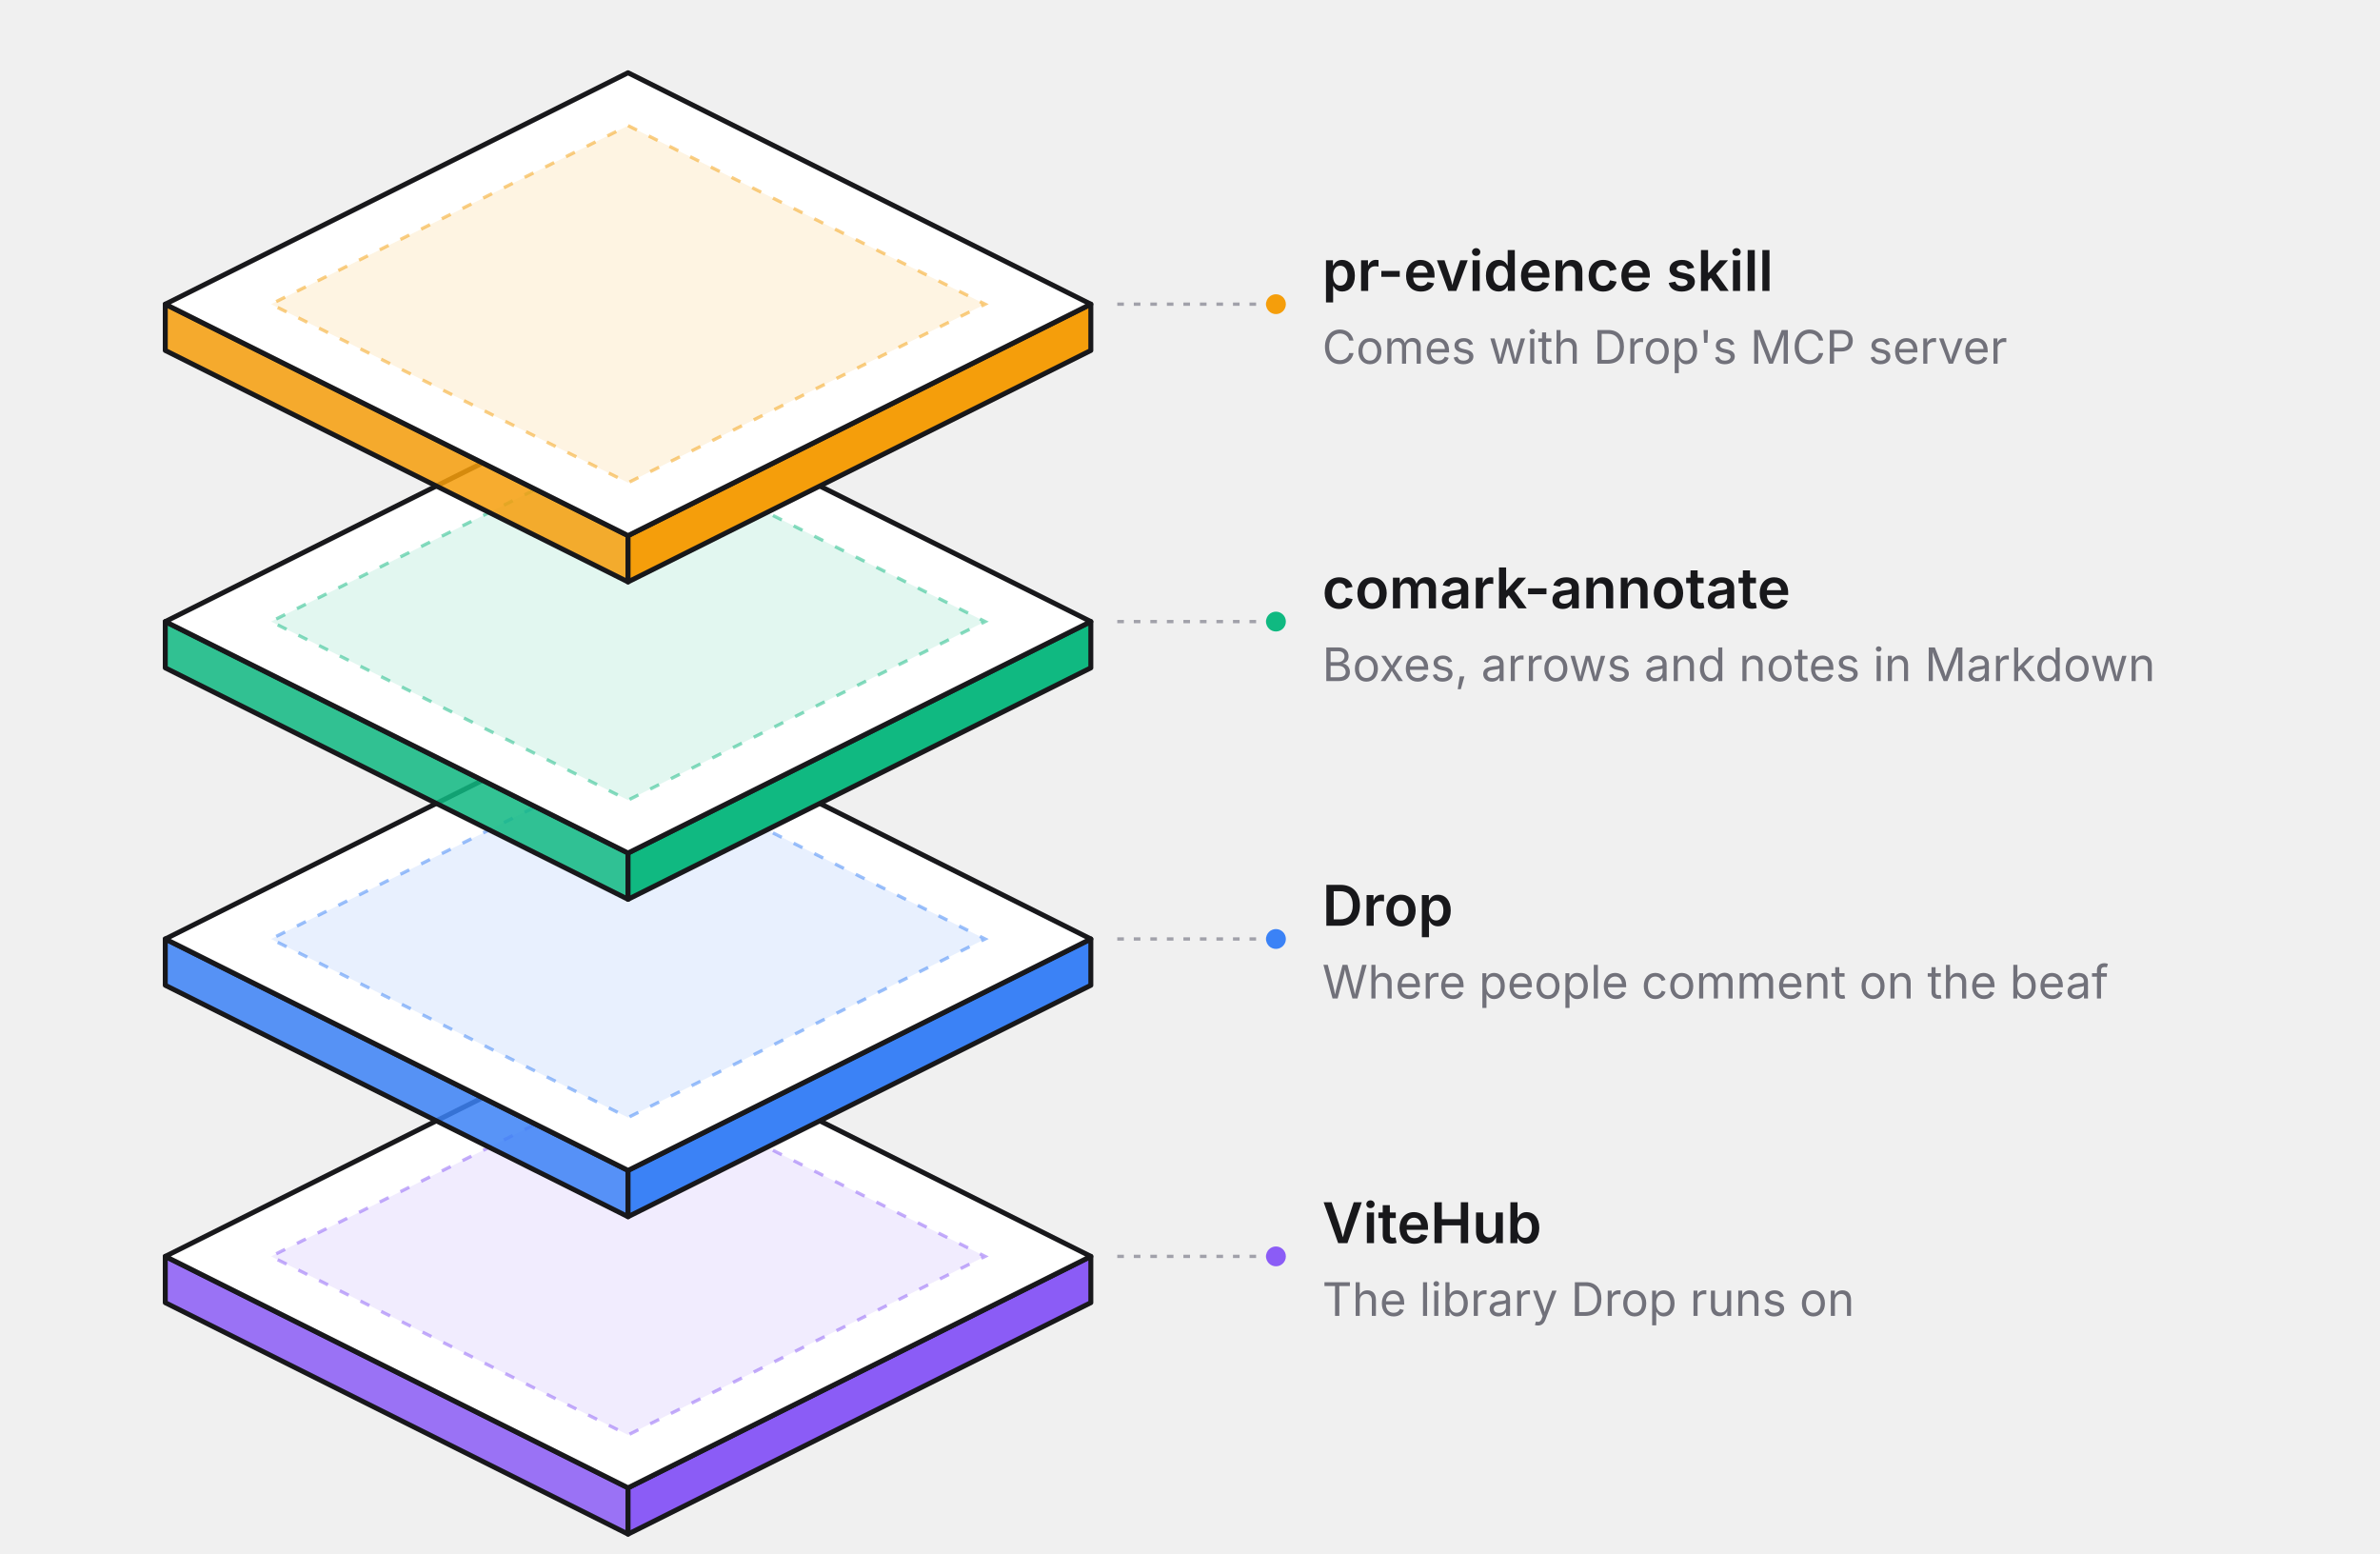
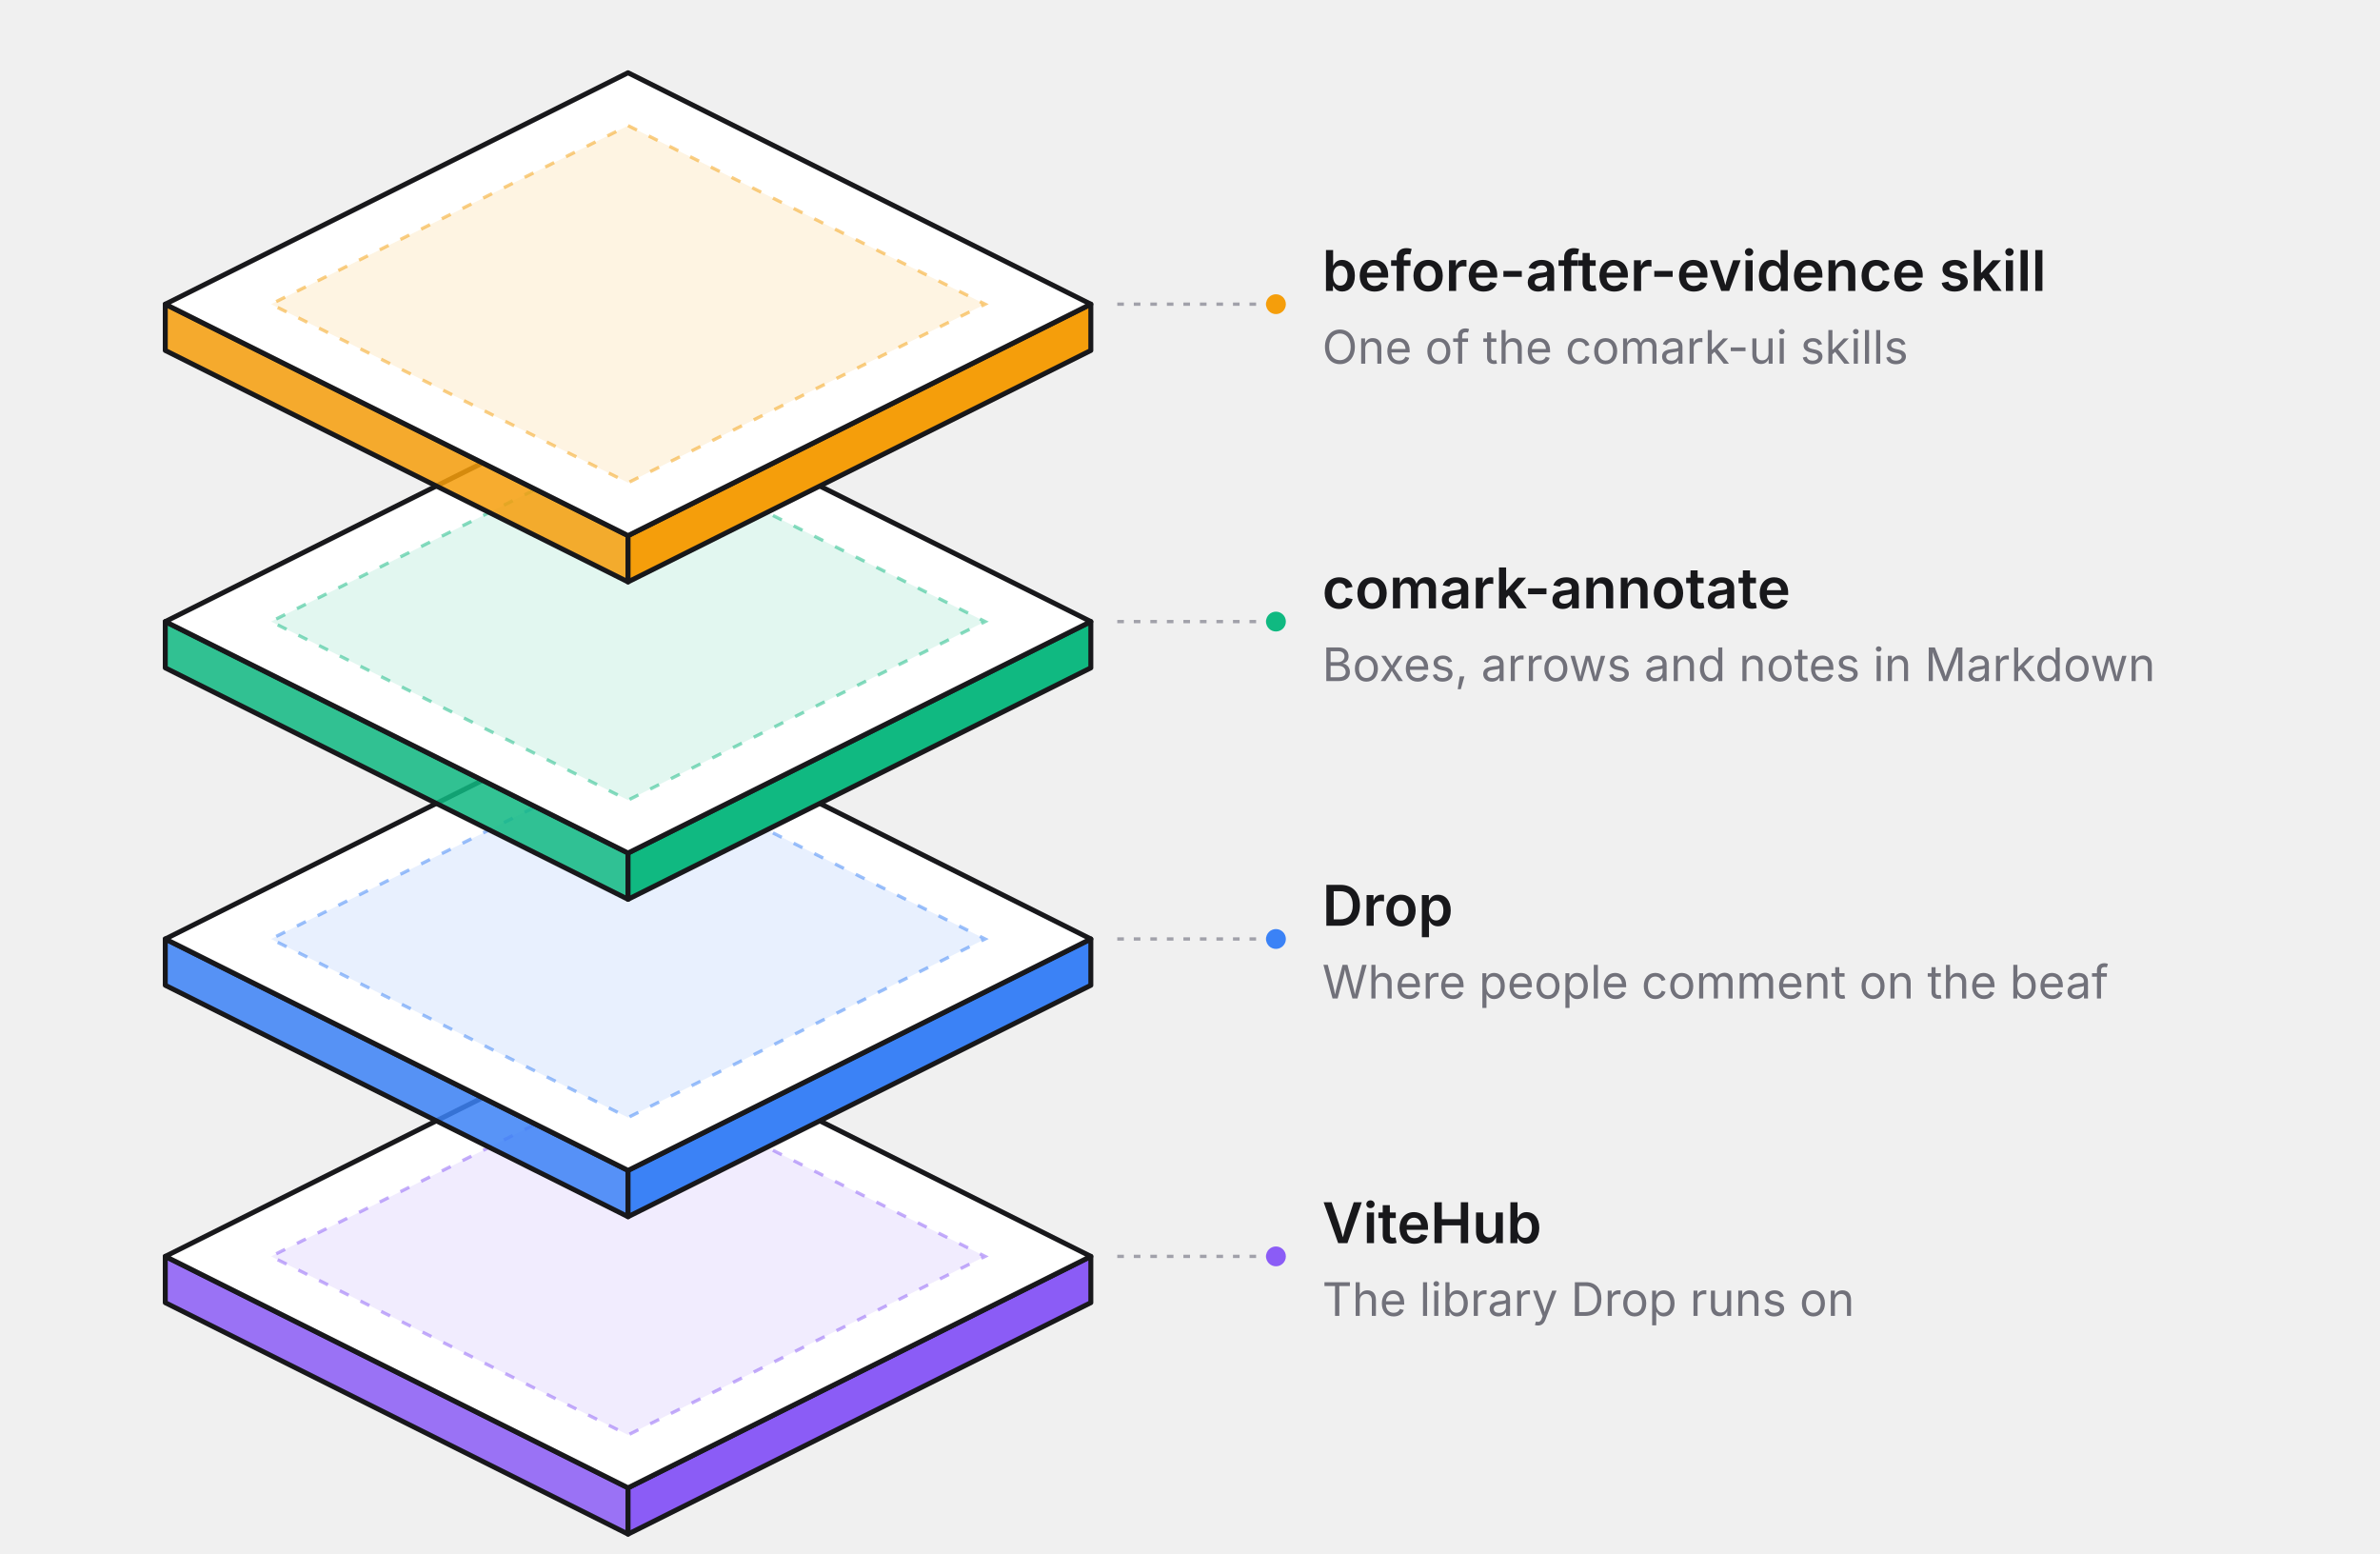
- <svg xmlns="http://www.w3.org/2000/svg" viewBox="0 0 720 470" width="720" height="470" role="img" aria-label="Four layers, top to bottom: the pr-evidence skill, comark-annotate, Drop, and ViteHub">
+ <svg xmlns="http://www.w3.org/2000/svg" viewBox="0 0 720 470" width="720" height="470" role="img" aria-label="Four layers, top to bottom: the before-after-evidence skill, comark-annotate, Drop, and ViteHub">
  <style>
.face{fill:#fff;stroke:#18181b;stroke-width:1.5;stroke-linejoin:round}
.edge{stroke:#18181b;stroke-width:1.5;stroke-linejoin:round}
.lead{stroke:#a1a1aa;stroke-width:1;stroke-dasharray:2 3}
.name{font:600 17px ui-sans-serif,system-ui,-apple-system,sans-serif;fill:#18181b}
.sub{font:400 14px ui-sans-serif,system-ui,-apple-system,sans-serif;fill:#71717a}
@media (prefers-color-scheme: dark){.face{fill:#18181b;stroke:#e4e4e7}.edge{stroke:#e4e4e7}.name{fill:#fafafa}.sub{fill:#a1a1aa}.lead{stroke:#52525b}}
</style>
  <path d="M50,380 L190,450 L190,464 L50,394 Z" fill="#8b5cf6" fill-opacity=".85" class="edge" />
  <path d="M190,450 L330,380 L330,394 L190,464 Z" fill="#8b5cf6" class="edge" />
  <path d="M190,310 L330,380 L190,450 L50,380 Z" class="face" />
  <path d="M190,326 L298,380 L190,434 L82,380 Z" fill="#8b5cf6" fill-opacity=".12" stroke="#8b5cf6" stroke-opacity=".5" stroke-dasharray="3 4" />
  <path d="M50,284 L190,354 L190,368 L50,298 Z" fill="#3b82f6" fill-opacity=".85" class="edge" />
  <path d="M190,354 L330,284 L330,298 L190,368 Z" fill="#3b82f6" class="edge" />
  <path d="M190,214 L330,284 L190,354 L50,284 Z" class="face" />
  <path d="M190,230 L298,284 L190,338 L82,284 Z" fill="#3b82f6" fill-opacity=".12" stroke="#3b82f6" stroke-opacity=".5" stroke-dasharray="3 4" />
  <path d="M50,188 L190,258 L190,272 L50,202 Z" fill="#10b981" fill-opacity=".85" class="edge" />
  <path d="M190,258 L330,188 L330,202 L190,272 Z" fill="#10b981" class="edge" />
  <path d="M190,118 L330,188 L190,258 L50,188 Z" class="face" />
  <path d="M190,134 L298,188 L190,242 L82,188 Z" fill="#10b981" fill-opacity=".12" stroke="#10b981" stroke-opacity=".5" stroke-dasharray="3 4" />
  <path d="M50,92 L190,162 L190,176 L50,106 Z" fill="#f59e0b" fill-opacity=".85" class="edge" />
  <path d="M190,162 L330,92 L330,106 L190,176 Z" fill="#f59e0b" class="edge" />
  <path d="M190,22 L330,92 L190,162 L50,92 Z" class="face" />
  <path d="M190,38 L298,92 L190,146 L82,92 Z" fill="#f59e0b" fill-opacity=".12" stroke="#f59e0b" stroke-opacity=".5" stroke-dasharray="3 4" />
  <path d="M338,92 H386" class="lead" />
  <circle cx="386" cy="92" r="3" fill="#f59e0b" />
-   <text x="400" y="88" class="name">pr-evidence skill</text>
-   <text x="400" y="110" class="sub">Comes with Drop's MCP server</text>
+   <text x="400" y="88" class="name">before-after-evidence skill</text>
+   <text x="400" y="110" class="sub">One of the comark-ui skills</text>
  <path d="M338,188 H386" class="lead" />
  <circle cx="386" cy="188" r="3" fill="#10b981" />
  <text x="400" y="184" class="name">comark-annotate</text>
  <text x="400" y="206" class="sub">Boxes, arrows and notes in Markdown</text>
  <path d="M338,284 H386" class="lead" />
  <circle cx="386" cy="284" r="3" fill="#3b82f6" />
  <text x="400" y="280" class="name">Drop</text>
  <text x="400" y="302" class="sub">Where people comment on the beaf</text>
  <path d="M338,380 H386" class="lead" />
  <circle cx="386" cy="380" r="3" fill="#8b5cf6" />
  <text x="400" y="376" class="name">ViteHub</text>
  <text x="400" y="398" class="sub">The library Drop runs on</text>
</svg>
